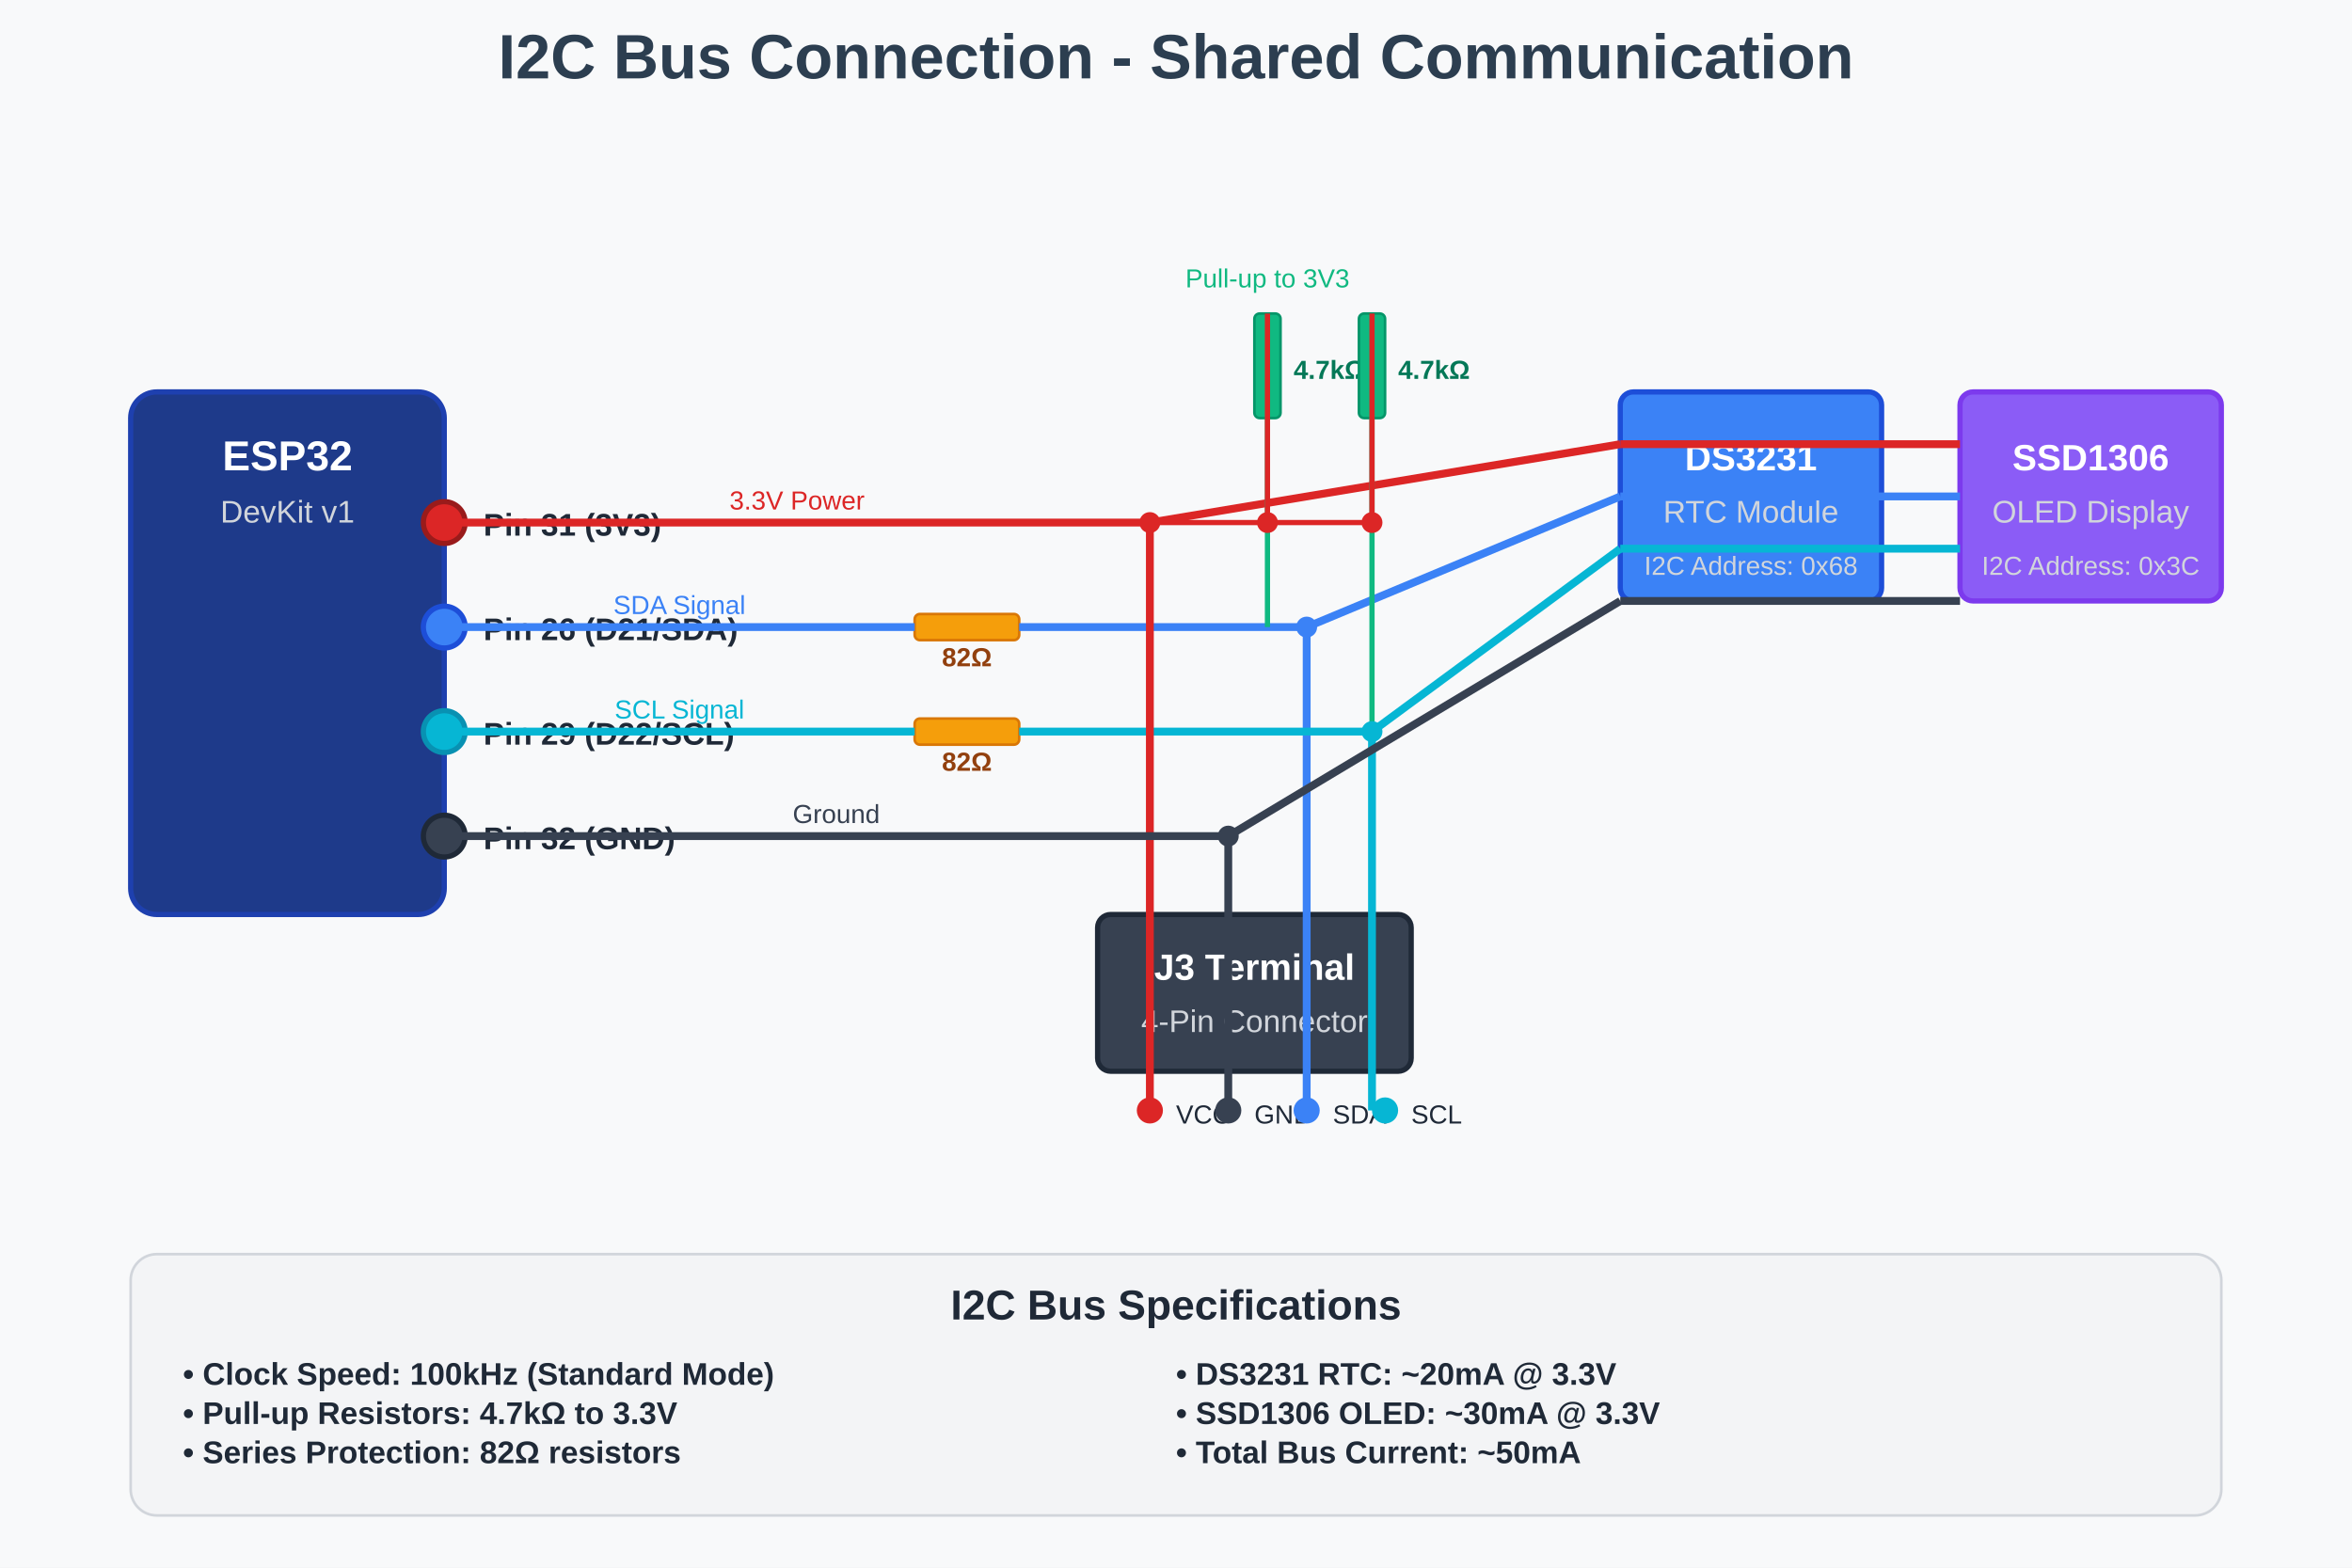
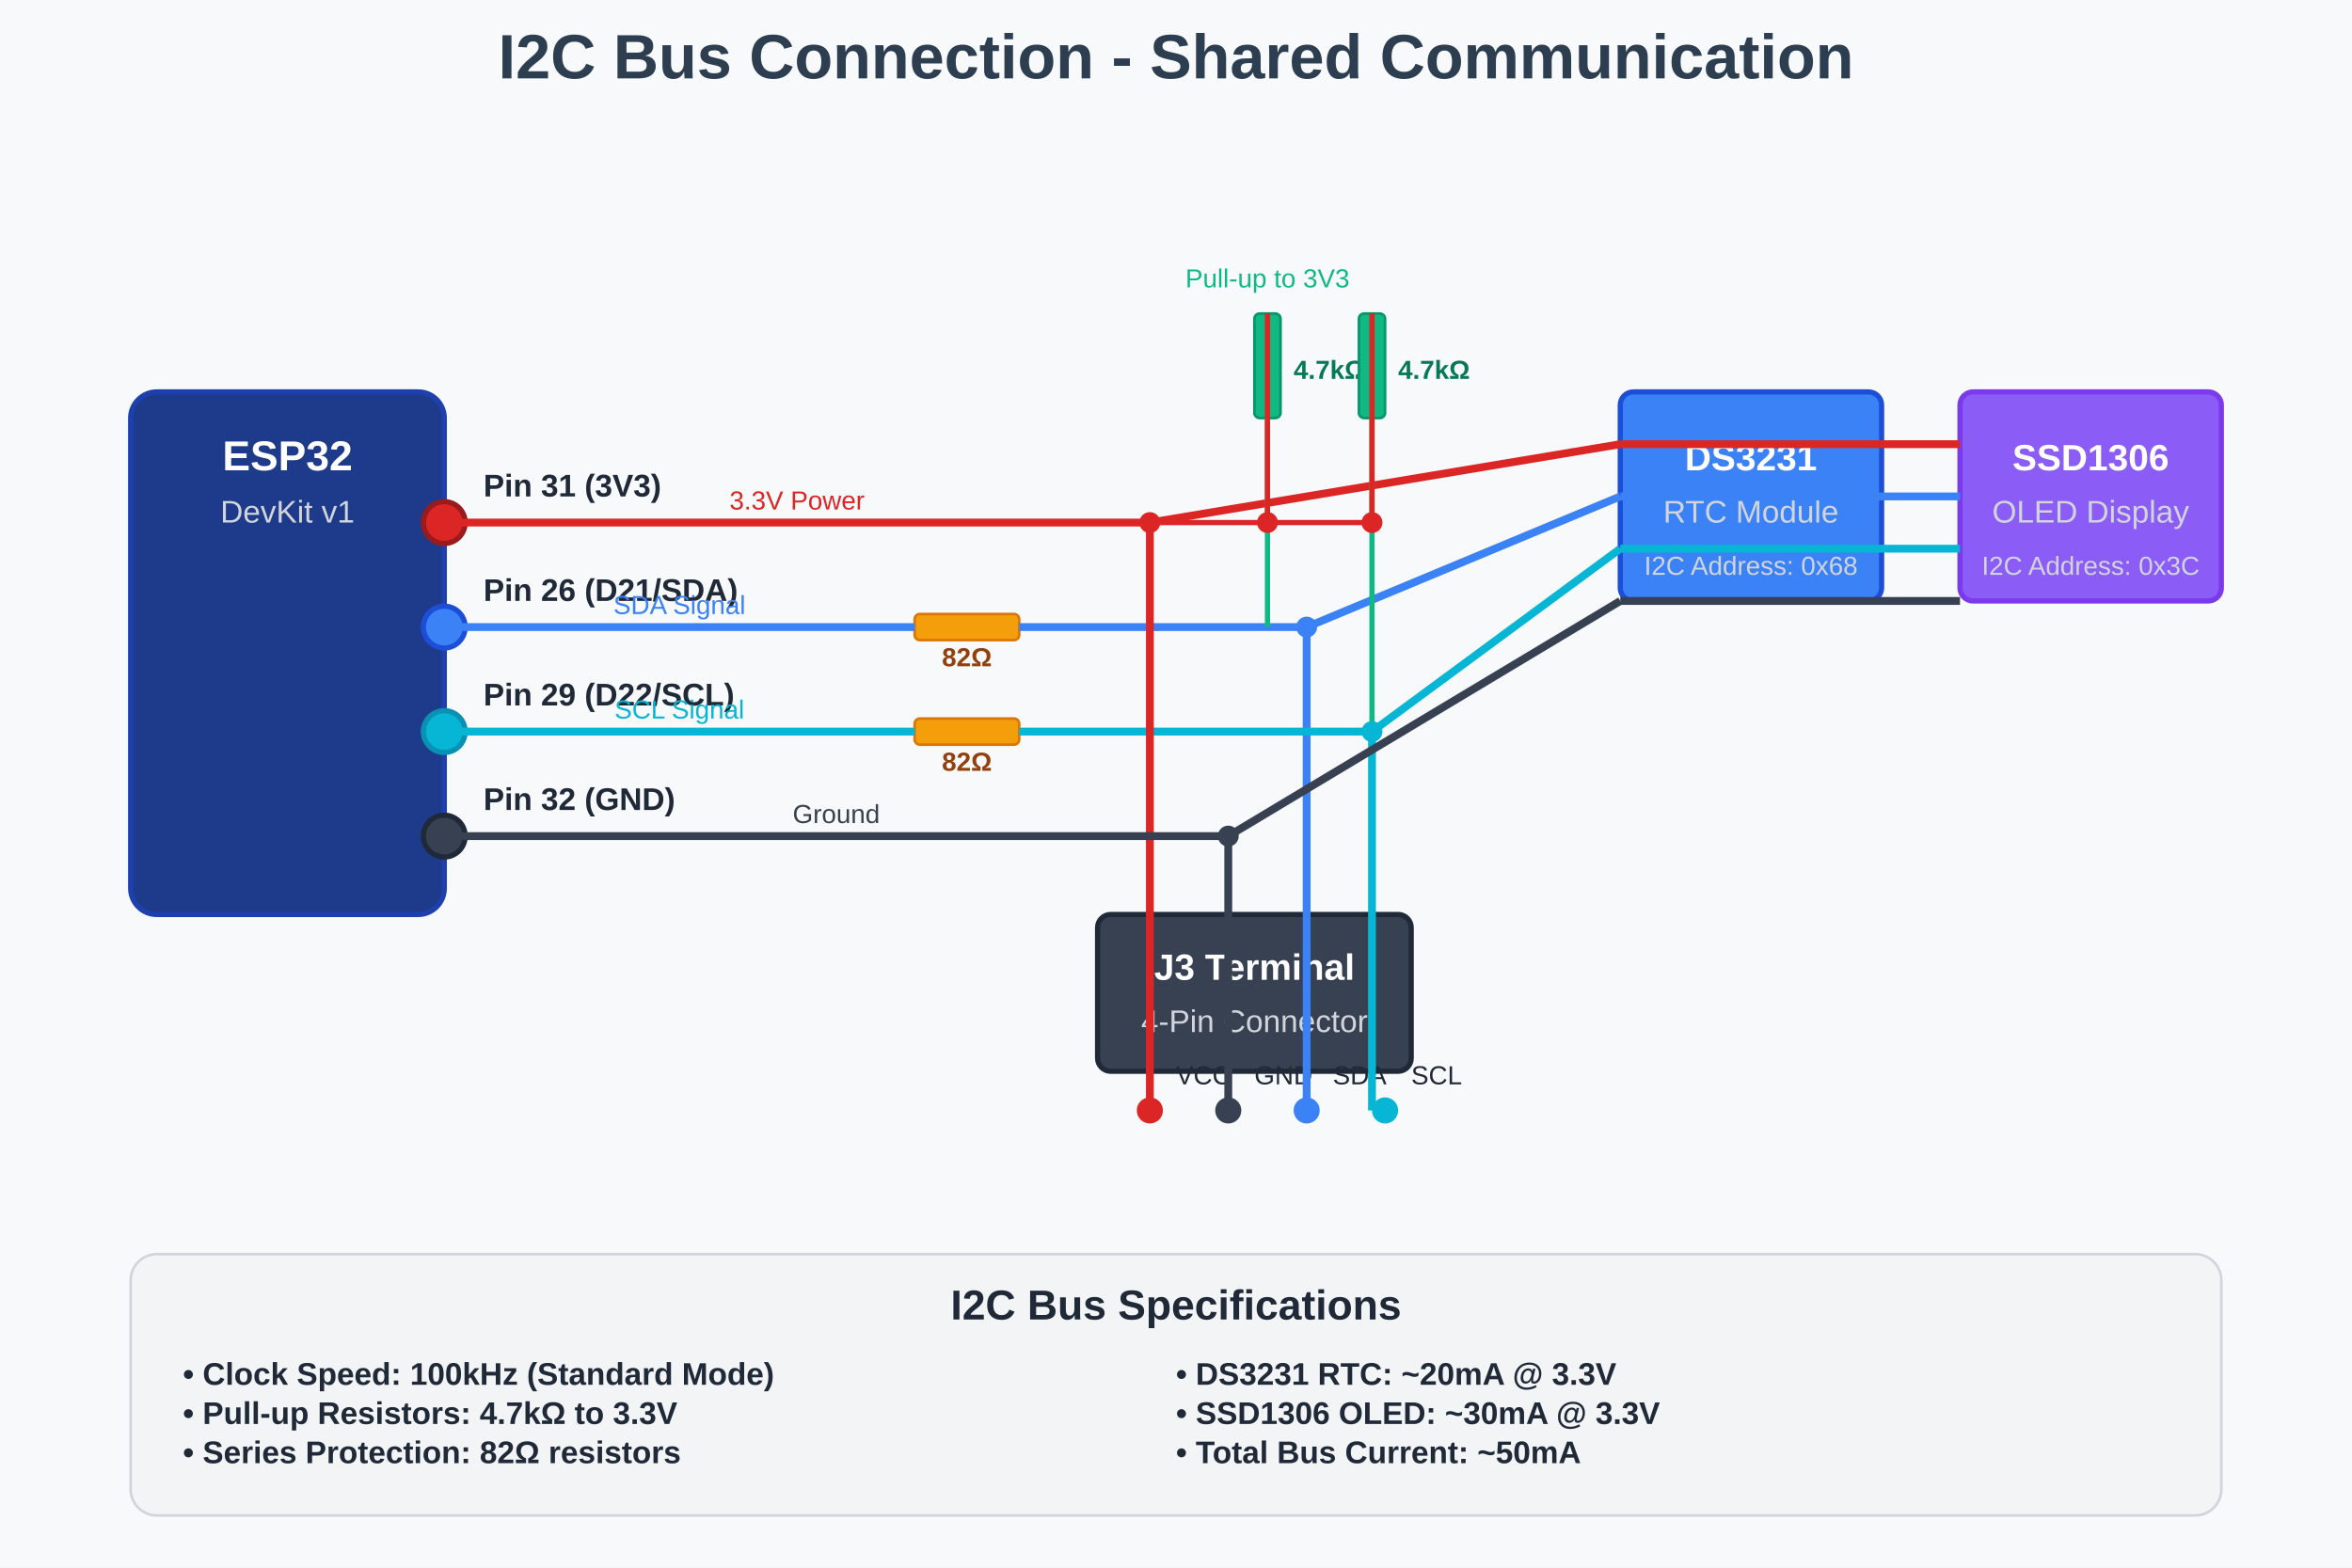
<svg xmlns="http://www.w3.org/2000/svg" width="900" height="600">
  <rect width="900" height="600" fill="#f8f9fa" />
  <text x="450" y="30" text-anchor="middle" font-family="Arial, sans-serif" font-size="24" font-weight="bold" fill="#2c3e50">
    I2C Bus Connection - Shared Communication
  </text>
  <rect x="50" y="150" width="120" height="200" rx="10" fill="#1e3a8a" stroke="#1e40af" stroke-width="2" />
  <text x="110" y="180" text-anchor="middle" font-family="Arial, sans-serif" font-size="16" font-weight="bold" fill="#fff">ESP32</text>
  <text x="110" y="200" text-anchor="middle" font-family="Arial, sans-serif" font-size="12" fill="#d1d5db">DevKit v1</text>
  <circle cx="170" cy="240" r="8" fill="#3b82f6" stroke="#1d4ed8" stroke-width="2" />
-   <text x="185" y="245" font-family="Arial, sans-serif" font-size="12" font-weight="bold" fill="#1f2937">Pin 26 (D21/SDA)</text>
+   <text x="185" y="230" font-family="Arial, sans-serif" font-size="12" font-weight="bold" fill="#1f2937">Pin 26 (D21/SDA)</text>
  <circle cx="170" cy="280" r="8" fill="#06b6d4" stroke="#0891b2" stroke-width="2" />
-   <text x="185" y="285" font-family="Arial, sans-serif" font-size="12" font-weight="bold" fill="#1f2937">Pin 29 (D22/SCL)</text>
+   <text x="185" y="270" font-family="Arial, sans-serif" font-size="12" font-weight="bold" fill="#1f2937">Pin 29 (D22/SCL)</text>
  <circle cx="170" cy="200" r="8" fill="#dc2626" stroke="#991b1b" stroke-width="2" />
-   <text x="185" y="205" font-family="Arial, sans-serif" font-size="12" font-weight="bold" fill="#1f2937">Pin 31 (3V3)</text>
+   <text x="185" y="190" font-family="Arial, sans-serif" font-size="12" font-weight="bold" fill="#1f2937">Pin 31 (3V3)</text>
  <circle cx="170" cy="320" r="8" fill="#374151" stroke="#1f2937" stroke-width="2" />
-   <text x="185" y="325" font-family="Arial, sans-serif" font-size="12" font-weight="bold" fill="#1f2937">Pin 32 (GND)</text>
+   <text x="185" y="310" font-family="Arial, sans-serif" font-size="12" font-weight="bold" fill="#1f2937">Pin 32 (GND)</text>
  <rect x="350" y="235" width="40" height="10" rx="2" fill="#f59e0b" stroke="#d97706" stroke-width="1" />
  <text x="370" y="255" text-anchor="middle" font-family="Arial, sans-serif" font-size="10" font-weight="bold" fill="#92400e">82Ω</text>
  <rect x="350" y="275" width="40" height="10" rx="2" fill="#f59e0b" stroke="#d97706" stroke-width="1" />
  <text x="370" y="295" text-anchor="middle" font-family="Arial, sans-serif" font-size="10" font-weight="bold" fill="#92400e">82Ω</text>
  <rect x="480" y="120" width="10" height="40" rx="2" fill="#10b981" stroke="#059669" stroke-width="1" />
  <text x="495" y="145" font-family="Arial, sans-serif" font-size="10" font-weight="bold" fill="#047857">4.7kΩ</text>
  <rect x="520" y="120" width="10" height="40" rx="2" fill="#10b981" stroke="#059669" stroke-width="1" />
  <text x="535" y="145" font-family="Arial, sans-serif" font-size="10" font-weight="bold" fill="#047857">4.7kΩ</text>
  <rect x="420" y="350" width="120" height="60" rx="5" fill="#374151" stroke="#1f2937" stroke-width="2" />
  <text x="480" y="375" text-anchor="middle" font-family="Arial, sans-serif" font-size="14" font-weight="bold" fill="#fff">J3 Terminal</text>
  <text x="480" y="395" text-anchor="middle" font-family="Arial, sans-serif" font-size="12" fill="#d1d5db">4-Pin Connector</text>
  <circle cx="440" cy="425" r="5" fill="#dc2626" />
-   <text x="450" y="430" font-family="Arial, sans-serif" font-size="10" fill="#1f2937">VCC</text>
+   <text x="450" y="415" font-family="Arial, sans-serif" font-size="10" fill="#1f2937">VCC</text>
  <circle cx="470" cy="425" r="5" fill="#374151" />
-   <text x="480" y="430" font-family="Arial, sans-serif" font-size="10" fill="#1f2937">GND</text>
+   <text x="480" y="415" font-family="Arial, sans-serif" font-size="10" fill="#1f2937">GND</text>
  <circle cx="500" cy="425" r="5" fill="#3b82f6" />
-   <text x="510" y="430" font-family="Arial, sans-serif" font-size="10" fill="#1f2937">SDA</text>
+   <text x="510" y="415" font-family="Arial, sans-serif" font-size="10" fill="#1f2937">SDA</text>
  <circle cx="530" cy="425" r="5" fill="#06b6d4" />
-   <text x="540" y="430" font-family="Arial, sans-serif" font-size="10" fill="#1f2937">SCL</text>
+   <text x="540" y="415" font-family="Arial, sans-serif" font-size="10" fill="#1f2937">SCL</text>
  <rect x="620" y="150" width="100" height="80" rx="5" fill="#3b82f6" stroke="#1d4ed8" stroke-width="2" />
  <text x="670" y="180" text-anchor="middle" font-family="Arial, sans-serif" font-size="14" font-weight="bold" fill="#fff">DS3231</text>
  <text x="670" y="200" text-anchor="middle" font-family="Arial, sans-serif" font-size="12" fill="#d1d5db">RTC Module</text>
  <text x="670" y="220" text-anchor="middle" font-family="Arial, sans-serif" font-size="10" fill="#d1d5db">I2C Address: 0x68</text>
  <rect x="750" y="150" width="100" height="80" rx="5" fill="#8b5cf6" stroke="#7c3aed" stroke-width="2" />
  <text x="800" y="180" text-anchor="middle" font-family="Arial, sans-serif" font-size="14" font-weight="bold" fill="#fff">SSD1306</text>
  <text x="800" y="200" text-anchor="middle" font-family="Arial, sans-serif" font-size="12" fill="#d1d5db">OLED Display</text>
  <text x="800" y="220" text-anchor="middle" font-family="Arial, sans-serif" font-size="10" fill="#d1d5db">I2C Address: 0x3C</text>
  <line x1="170" y1="240" x2="350" y2="240" stroke="#3b82f6" stroke-width="3" />
  <line x1="390" y1="240" x2="500" y2="240" stroke="#3b82f6" stroke-width="3" />
  <line x1="500" y1="240" x2="500" y2="425" stroke="#3b82f6" stroke-width="3" />
  <line x1="500" y1="240" x2="620" y2="190" stroke="#3b82f6" stroke-width="3" />
  <line x1="620" y1="190" x2="750" y2="190" stroke="#3b82f6" stroke-width="3" />
  <line x1="170" y1="280" x2="350" y2="280" stroke="#06b6d4" stroke-width="3" />
  <line x1="390" y1="280" x2="525" y2="280" stroke="#06b6d4" stroke-width="3" />
  <line x1="525" y1="280" x2="525" y2="425" stroke="#06b6d4" stroke-width="3" />
  <line x1="525" y1="280" x2="620" y2="210" stroke="#06b6d4" stroke-width="3" />
  <line x1="620" y1="210" x2="750" y2="210" stroke="#06b6d4" stroke-width="3" />
  <line x1="170" y1="200" x2="440" y2="200" stroke="#dc2626" stroke-width="3" />
  <line x1="440" y1="200" x2="440" y2="425" stroke="#dc2626" stroke-width="3" />
  <line x1="440" y1="200" x2="620" y2="170" stroke="#dc2626" stroke-width="3" />
  <line x1="620" y1="170" x2="750" y2="170" stroke="#dc2626" stroke-width="3" />
  <line x1="170" y1="320" x2="470" y2="320" stroke="#374151" stroke-width="3" />
  <line x1="470" y1="320" x2="470" y2="425" stroke="#374151" stroke-width="3" />
  <line x1="470" y1="320" x2="620" y2="230" stroke="#374151" stroke-width="3" />
  <line x1="620" y1="230" x2="750" y2="230" stroke="#374151" stroke-width="3" />
  <line x1="485" y1="160" x2="485" y2="240" stroke="#10b981" stroke-width="2" />
  <line x1="525" y1="160" x2="525" y2="280" stroke="#10b981" stroke-width="2" />
  <line x1="440" y1="200" x2="485" y2="200" stroke="#dc2626" stroke-width="2" />
  <line x1="485" y1="200" x2="525" y2="200" stroke="#dc2626" stroke-width="2" />
  <line x1="485" y1="120" x2="485" y2="200" stroke="#dc2626" stroke-width="2" />
  <line x1="525" y1="120" x2="525" y2="200" stroke="#dc2626" stroke-width="2" />
  <circle cx="500" cy="240" r="4" fill="#3b82f6" />
  <circle cx="525" cy="280" r="4" fill="#06b6d4" />
  <circle cx="440" cy="200" r="4" fill="#dc2626" />
  <circle cx="470" cy="320" r="4" fill="#374151" />
  <circle cx="485" cy="200" r="4" fill="#dc2626" />
  <circle cx="525" cy="200" r="4" fill="#dc2626" />
  <text x="260" y="235" text-anchor="middle" font-family="Arial, sans-serif" font-size="10" fill="#3b82f6">SDA Signal</text>
  <text x="260" y="275" text-anchor="middle" font-family="Arial, sans-serif" font-size="10" fill="#06b6d4">SCL Signal</text>
  <text x="305" y="195" text-anchor="middle" font-family="Arial, sans-serif" font-size="10" fill="#dc2626">3.3V Power</text>
  <text x="320" y="315" text-anchor="middle" font-family="Arial, sans-serif" font-size="10" fill="#374151">Ground</text>
  <text x="485" y="110" text-anchor="middle" font-family="Arial, sans-serif" font-size="10" fill="#10b981">Pull-up to 3V3</text>
  <rect x="50" y="480" width="800" height="100" rx="10" fill="#f3f4f6" stroke="#d1d5db" stroke-width="1" />
  <text x="450" y="505" text-anchor="middle" font-family="Arial, sans-serif" font-size="16" font-weight="bold" fill="#1f2937">I2C Bus Specifications</text>
  <text x="70" y="530" font-family="Arial, sans-serif" font-size="12" font-weight="bold" fill="#1f2937">• Clock Speed: 100kHz (Standard Mode)</text>
  <text x="70" y="545" font-family="Arial, sans-serif" font-size="12" font-weight="bold" fill="#1f2937">• Pull-up Resistors: 4.7kΩ to 3.3V</text>
  <text x="70" y="560" font-family="Arial, sans-serif" font-size="12" font-weight="bold" fill="#1f2937">• Series Protection: 82Ω resistors</text>
  <text x="450" y="530" font-family="Arial, sans-serif" font-size="12" font-weight="bold" fill="#1f2937">• DS3231 RTC: ~20mA @ 3.3V</text>
  <text x="450" y="545" font-family="Arial, sans-serif" font-size="12" font-weight="bold" fill="#1f2937">• SSD1306 OLED: ~30mA @ 3.3V</text>
  <text x="450" y="560" font-family="Arial, sans-serif" font-size="12" font-weight="bold" fill="#1f2937">• Total Bus Current: ~50mA</text>
</svg>
